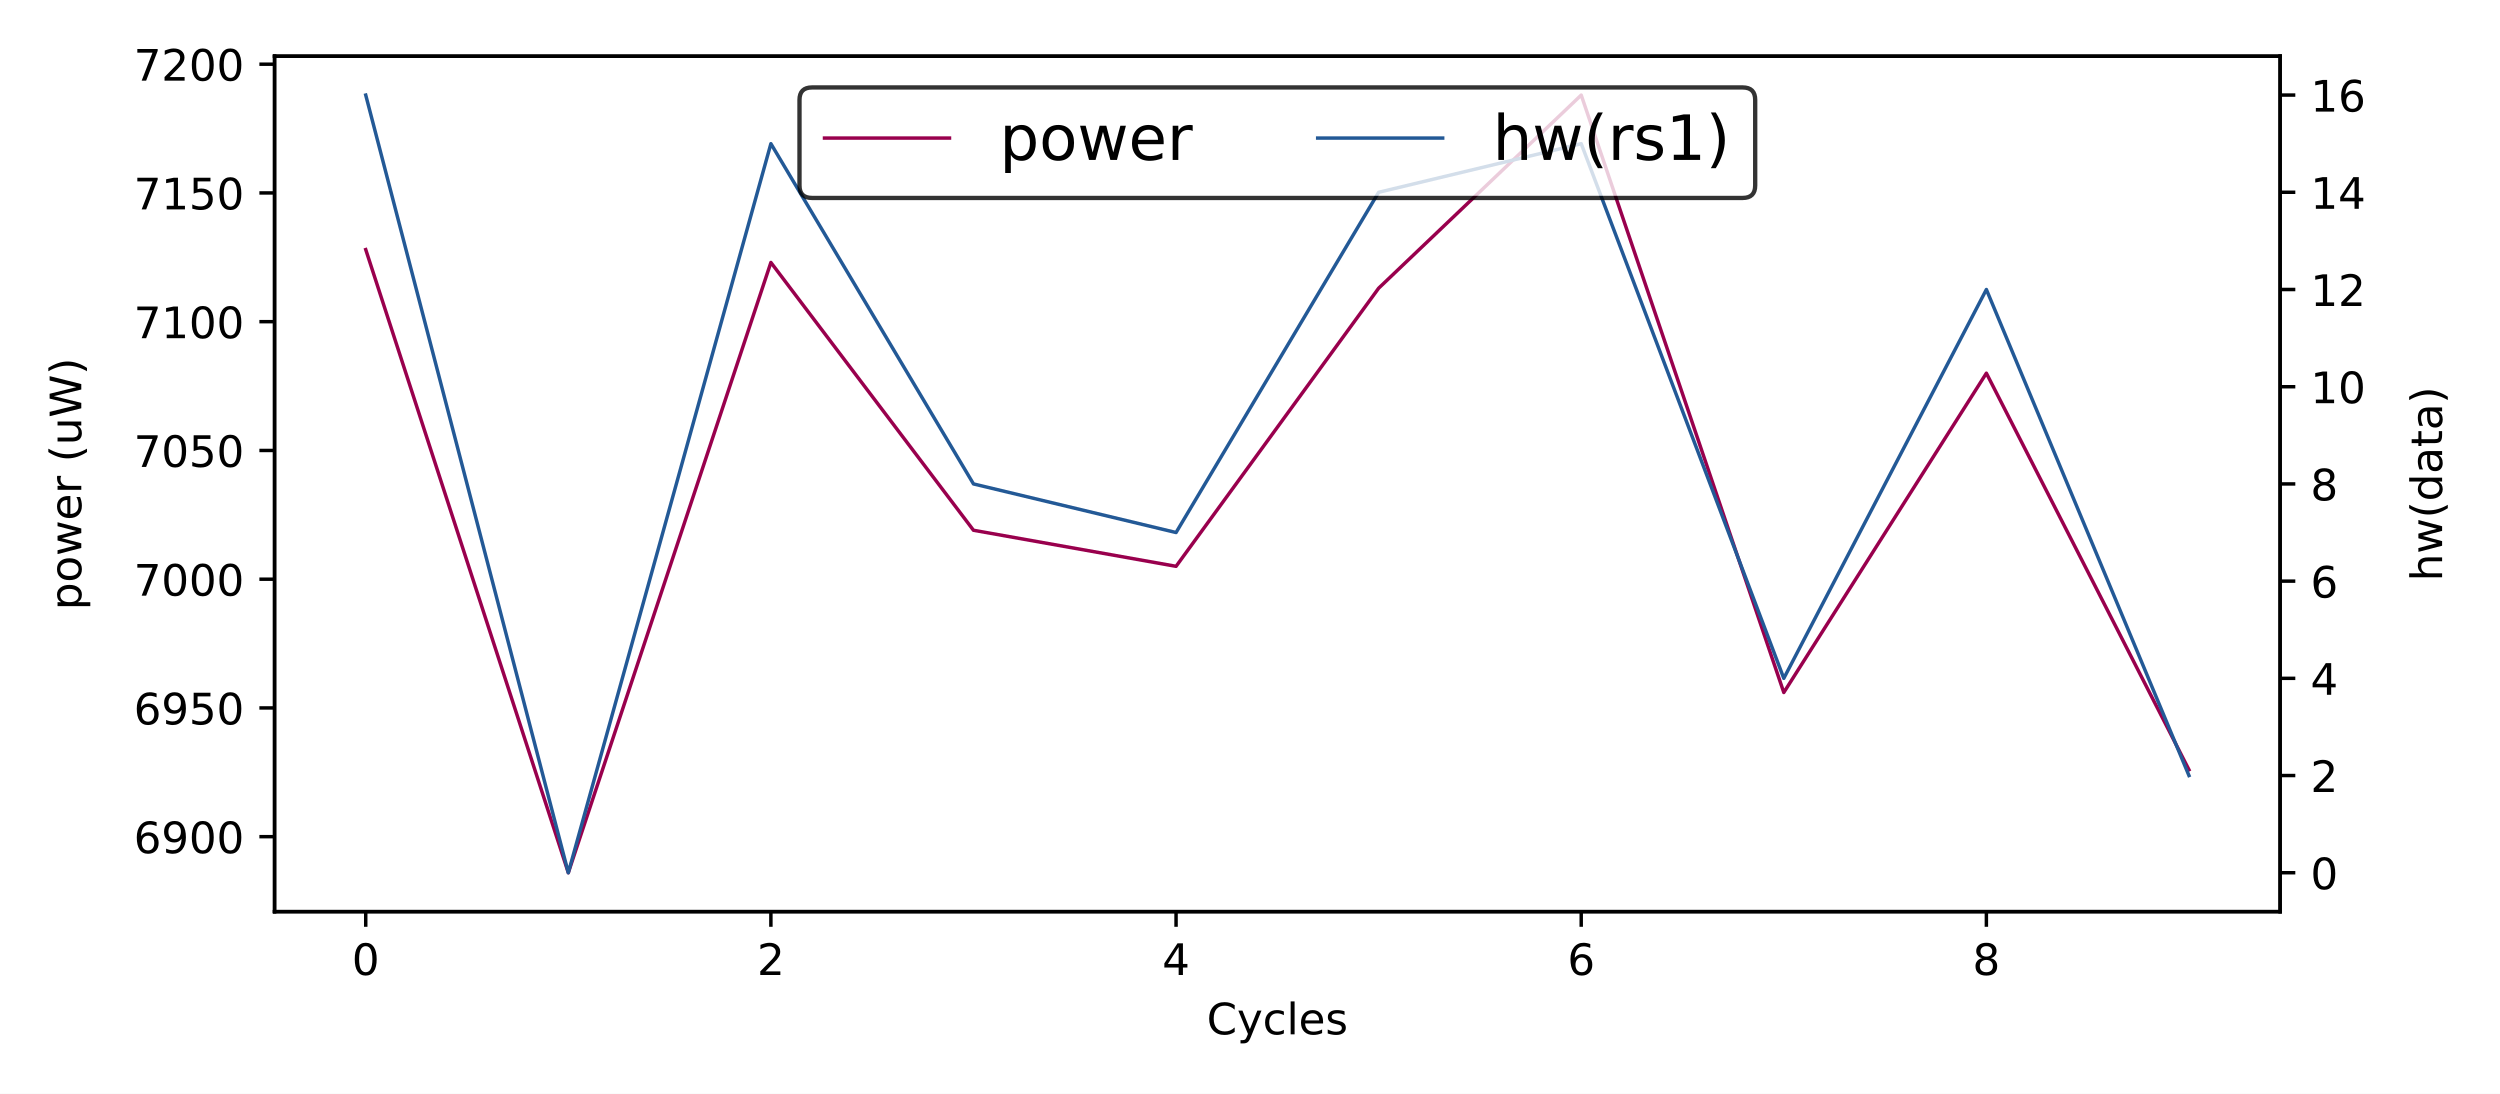
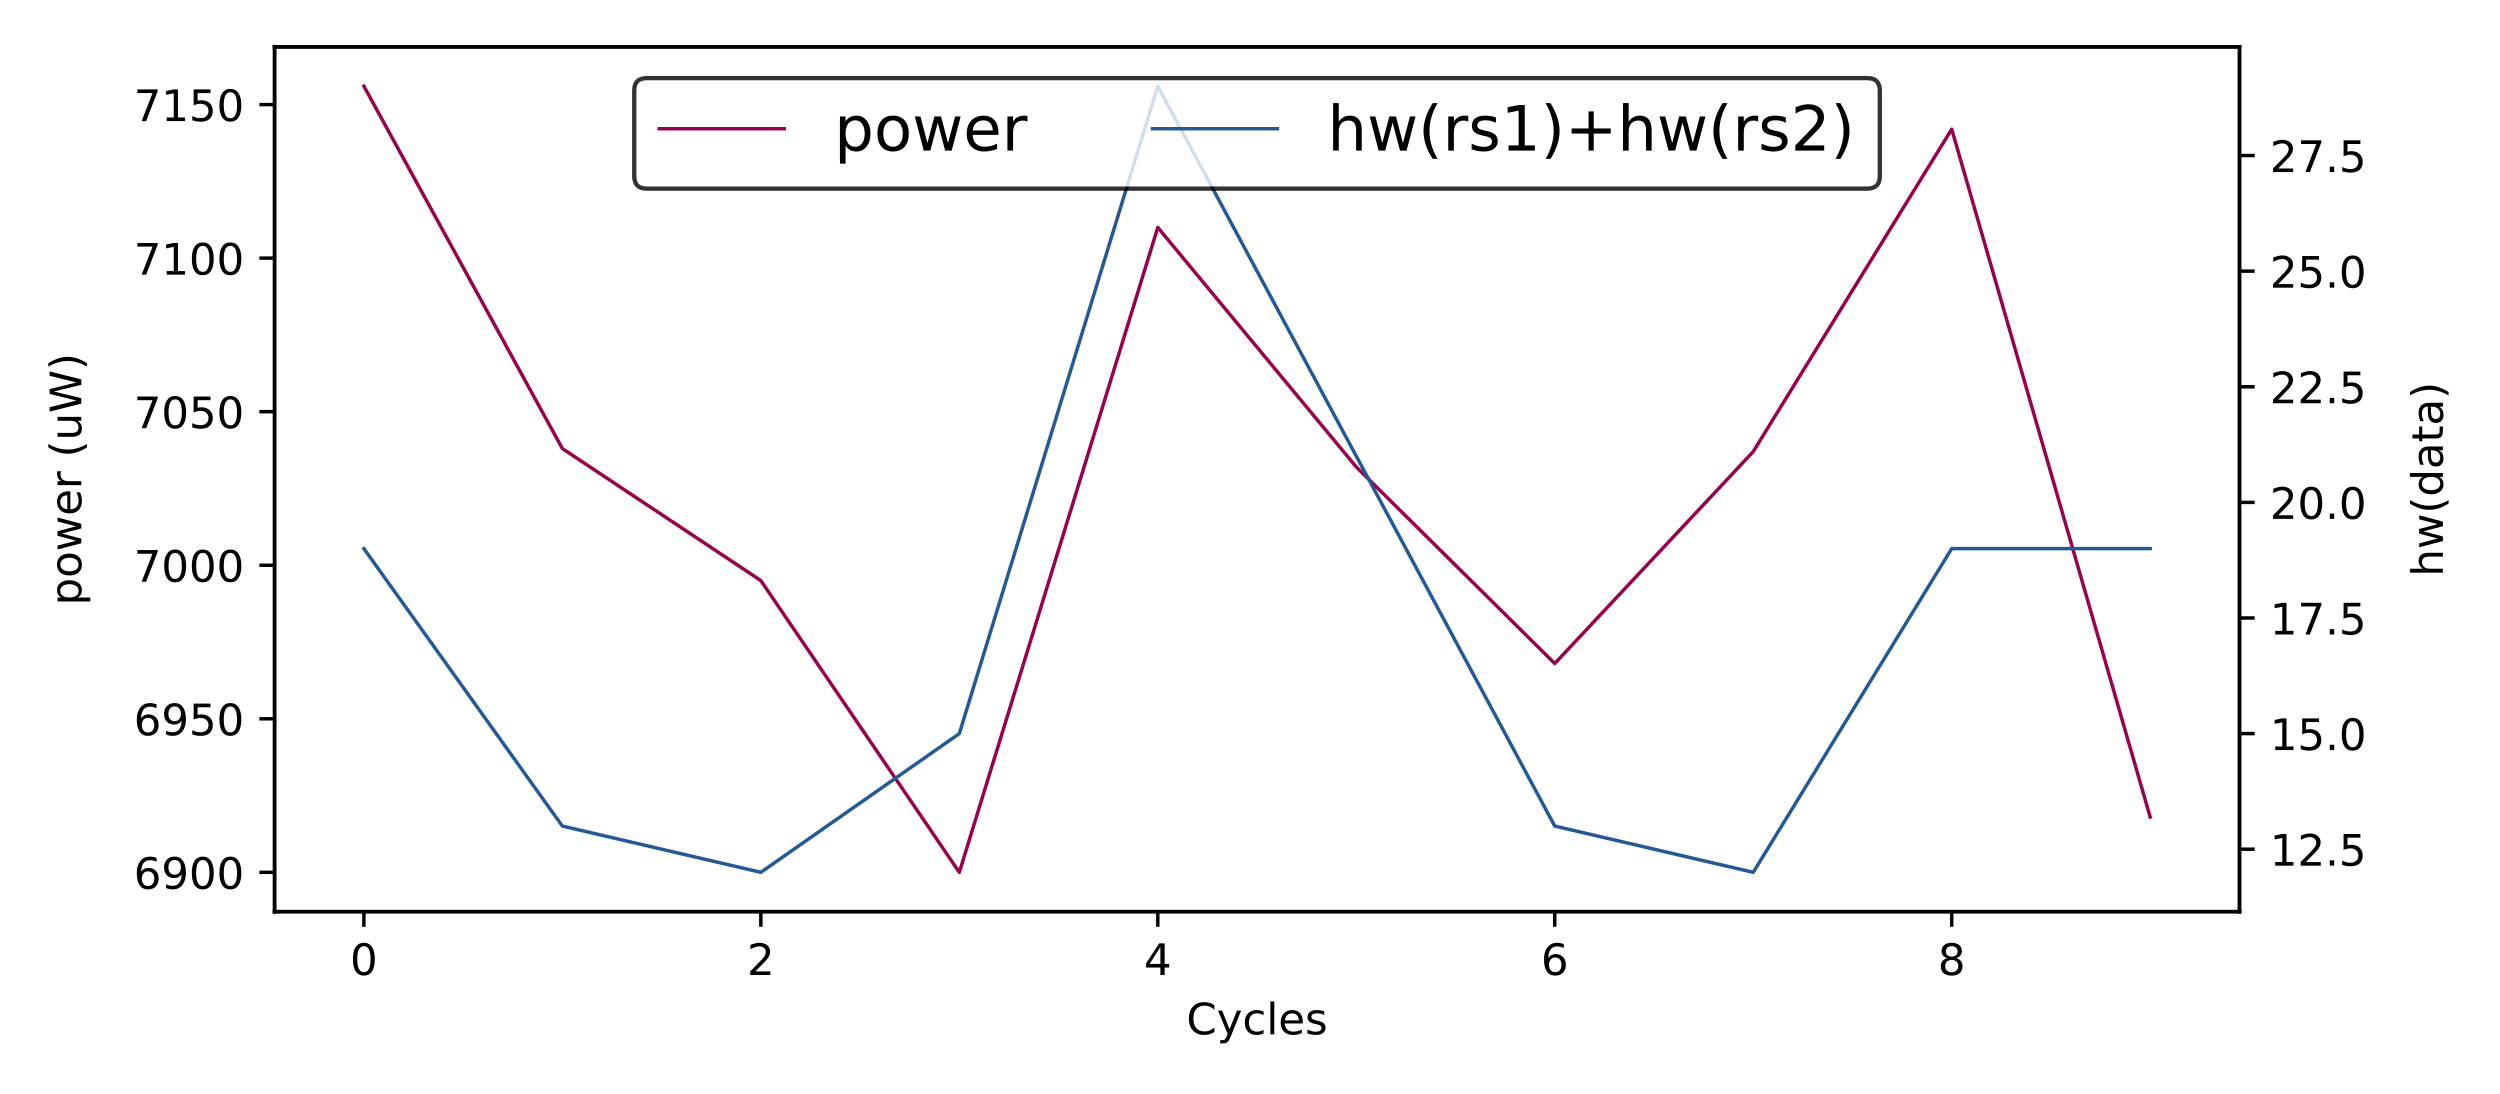
<svg xmlns="http://www.w3.org/2000/svg" xmlns:xlink="http://www.w3.org/1999/xlink" width="576pt" height="252pt" viewBox="0 0 576 252" version="1.1">
  <defs>
    <style type="text/css">*{stroke-linejoin: round; stroke-linecap: butt}</style>
  </defs>
  <g id="figure_1">
    <g id="patch_1">
      <path d="M 0 252  L 576 252  L 576 0  L 0 0  z " style="fill: #ffffff" />
    </g>
    <g id="axes_1">
      <g id="patch_2">
-         <path d="M 63.26 210.04  L 525.34 210.04  L 525.34 12.949  L 63.26 12.949  z " style="fill: #ffffff" />
+         <path d="M 63.26 210.04  L 515.98 210.04  L 515.98 10.8  L 63.26 10.8  z " style="fill: #ffffff" />
      </g>
      <g id="matplotlib.axis_1">
        <g id="xtick_1">
          <g id="line2d_1">
            <defs>
-               <path id="m49d6dde07a" d="M 0 0  L 0 3.5  " style="stroke: #000000; stroke-width: 0.8" />
+               <path id="me044782dfc" d="M 0 0  L 0 3.5  " style="stroke: #000000; stroke-width: 0.8" />
            </defs>
            <g>
-               <use xlink:href="#m49d6dde07a" x="84.264" y="210.04" style="stroke: #000000; stroke-width: 0.8" />
+               <use xlink:href="#me044782dfc" x="83.838" y="210.04" style="stroke: #000000; stroke-width: 0.8" />
            </g>
          </g>
          <g id="text_1">
-             <text style="font: 10px 'DejaVu Sans', 'Bitstream Vera Sans', 'Computer Modern Sans Serif', 'Lucida Grande', 'Verdana', 'Geneva', 'Lucid', 'Arial', 'Helvetica', 'Avant Garde', sans-serif; text-anchor: middle" x="84.264" y="224.638" transform="rotate(-0 84.26364 224.6384)">0</text>
+             <text style="font: 10px 'DejaVu Sans', 'Bitstream Vera Sans', 'Computer Modern Sans Serif', 'Lucida Grande', 'Verdana', 'Geneva', 'Lucid', 'Arial', 'Helvetica', 'Avant Garde', sans-serif; text-anchor: middle" x="83.838" y="224.638" transform="rotate(-0 83.83818 224.6384)">0</text>
          </g>
        </g>
        <g id="xtick_2">
          <g id="line2d_2">
            <g>
-               <use xlink:href="#m49d6dde07a" x="177.613" y="210.04" style="stroke: #000000; stroke-width: 0.8" />
+               <use xlink:href="#me044782dfc" x="175.297" y="210.04" style="stroke: #000000; stroke-width: 0.8" />
            </g>
          </g>
          <g id="text_2">
-             <text style="font: 10px 'DejaVu Sans', 'Bitstream Vera Sans', 'Computer Modern Sans Serif', 'Lucida Grande', 'Verdana', 'Geneva', 'Lucid', 'Arial', 'Helvetica', 'Avant Garde', sans-serif; text-anchor: middle" x="177.613" y="224.638" transform="rotate(-0 177.6131 224.6384)">2</text>
+             <text style="font: 10px 'DejaVu Sans', 'Bitstream Vera Sans', 'Computer Modern Sans Serif', 'Lucida Grande', 'Verdana', 'Geneva', 'Lucid', 'Arial', 'Helvetica', 'Avant Garde', sans-serif; text-anchor: middle" x="175.297" y="224.638" transform="rotate(-0 175.2968 224.6384)">2</text>
          </g>
        </g>
        <g id="xtick_3">
          <g id="line2d_3">
            <g>
-               <use xlink:href="#m49d6dde07a" x="270.963" y="210.04" style="stroke: #000000; stroke-width: 0.8" />
+               <use xlink:href="#me044782dfc" x="266.755" y="210.04" style="stroke: #000000; stroke-width: 0.8" />
            </g>
          </g>
          <g id="text_3">
-             <text style="font: 10px 'DejaVu Sans', 'Bitstream Vera Sans', 'Computer Modern Sans Serif', 'Lucida Grande', 'Verdana', 'Geneva', 'Lucid', 'Arial', 'Helvetica', 'Avant Garde', sans-serif; text-anchor: middle" x="270.963" y="224.638" transform="rotate(-0 270.9626 224.6384)">4</text>
+             <text style="font: 10px 'DejaVu Sans', 'Bitstream Vera Sans', 'Computer Modern Sans Serif', 'Lucida Grande', 'Verdana', 'Geneva', 'Lucid', 'Arial', 'Helvetica', 'Avant Garde', sans-serif; text-anchor: middle" x="266.755" y="224.638" transform="rotate(-0 266.7554 224.6384)">4</text>
          </g>
        </g>
        <g id="xtick_4">
          <g id="line2d_4">
            <g>
-               <use xlink:href="#m49d6dde07a" x="364.312" y="210.04" style="stroke: #000000; stroke-width: 0.8" />
+               <use xlink:href="#me044782dfc" x="358.214" y="210.04" style="stroke: #000000; stroke-width: 0.8" />
            </g>
          </g>
          <g id="text_4">
-             <text style="font: 10px 'DejaVu Sans', 'Bitstream Vera Sans', 'Computer Modern Sans Serif', 'Lucida Grande', 'Verdana', 'Geneva', 'Lucid', 'Arial', 'Helvetica', 'Avant Garde', sans-serif; text-anchor: middle" x="364.312" y="224.638" transform="rotate(-0 364.3121 224.6384)">6</text>
+             <text style="font: 10px 'DejaVu Sans', 'Bitstream Vera Sans', 'Computer Modern Sans Serif', 'Lucida Grande', 'Verdana', 'Geneva', 'Lucid', 'Arial', 'Helvetica', 'Avant Garde', sans-serif; text-anchor: middle" x="358.214" y="224.638" transform="rotate(-0 358.2139 224.6384)">6</text>
          </g>
        </g>
        <g id="xtick_5">
          <g id="line2d_5">
            <g>
-               <use xlink:href="#m49d6dde07a" x="457.662" y="210.04" style="stroke: #000000; stroke-width: 0.8" />
+               <use xlink:href="#me044782dfc" x="449.673" y="210.04" style="stroke: #000000; stroke-width: 0.8" />
            </g>
          </g>
          <g id="text_5">
-             <text style="font: 10px 'DejaVu Sans', 'Bitstream Vera Sans', 'Computer Modern Sans Serif', 'Lucida Grande', 'Verdana', 'Geneva', 'Lucid', 'Arial', 'Helvetica', 'Avant Garde', sans-serif; text-anchor: middle" x="457.662" y="224.638" transform="rotate(-0 457.6616 224.6384)">8</text>
+             <text style="font: 10px 'DejaVu Sans', 'Bitstream Vera Sans', 'Computer Modern Sans Serif', 'Lucida Grande', 'Verdana', 'Geneva', 'Lucid', 'Arial', 'Helvetica', 'Avant Garde', sans-serif; text-anchor: middle" x="449.673" y="224.638" transform="rotate(-0 449.6725 224.6384)">8</text>
          </g>
        </g>
        <g id="text_6">
-           <text style="font: 10px 'DejaVu Sans', 'Bitstream Vera Sans', 'Computer Modern Sans Serif', 'Lucida Grande', 'Verdana', 'Geneva', 'Lucid', 'Arial', 'Helvetica', 'Avant Garde', sans-serif; text-anchor: middle" x="294.3" y="238.317" transform="rotate(-0 294.3 238.3166)">Cycles</text>
+           <text style="font: 10px 'DejaVu Sans', 'Bitstream Vera Sans', 'Computer Modern Sans Serif', 'Lucida Grande', 'Verdana', 'Geneva', 'Lucid', 'Arial', 'Helvetica', 'Avant Garde', sans-serif; text-anchor: middle" x="289.62" y="238.317" transform="rotate(-0 289.62 238.3166)">Cycles</text>
        </g>
      </g>
      <g id="matplotlib.axis_2">
        <g id="ytick_1">
          <g id="line2d_6">
            <defs>
-               <path id="m20c386d573" d="M 0 0  L -3.5 0  " style="stroke: #000000; stroke-width: 0.8" />
+               <path id="mf16215a13e" d="M 0 0  L -3.5 0  " style="stroke: #000000; stroke-width: 0.8" />
            </defs>
            <g>
-               <use xlink:href="#m20c386d573" x="63.26" y="192.775" style="stroke: #000000; stroke-width: 0.8" />
+               <use xlink:href="#mf16215a13e" x="63.26" y="200.984" style="stroke: #000000; stroke-width: 0.8" />
            </g>
          </g>
          <g id="text_7">
-             <text style="font: 10px 'DejaVu Sans', 'Bitstream Vera Sans', 'Computer Modern Sans Serif', 'Lucida Grande', 'Verdana', 'Geneva', 'Lucid', 'Arial', 'Helvetica', 'Avant Garde', sans-serif; text-anchor: end" x="56.26" y="196.574" transform="rotate(-0 56.26 196.5745)">6900</text>
+             <text style="font: 10px 'DejaVu Sans', 'Bitstream Vera Sans', 'Computer Modern Sans Serif', 'Lucida Grande', 'Verdana', 'Geneva', 'Lucid', 'Arial', 'Helvetica', 'Avant Garde', sans-serif; text-anchor: end" x="56.26" y="204.783" transform="rotate(-0 56.26 204.7829)">6900</text>
          </g>
        </g>
        <g id="ytick_2">
          <g id="line2d_7">
            <g>
-               <use xlink:href="#m20c386d573" x="63.26" y="163.111" style="stroke: #000000; stroke-width: 0.8" />
+               <use xlink:href="#mf16215a13e" x="63.26" y="165.607" style="stroke: #000000; stroke-width: 0.8" />
            </g>
          </g>
          <g id="text_8">
-             <text style="font: 10px 'DejaVu Sans', 'Bitstream Vera Sans', 'Computer Modern Sans Serif', 'Lucida Grande', 'Verdana', 'Geneva', 'Lucid', 'Arial', 'Helvetica', 'Avant Garde', sans-serif; text-anchor: end" x="56.26" y="166.91" transform="rotate(-0 56.26 166.91)">6950</text>
+             <text style="font: 10px 'DejaVu Sans', 'Bitstream Vera Sans', 'Computer Modern Sans Serif', 'Lucida Grande', 'Verdana', 'Geneva', 'Lucid', 'Arial', 'Helvetica', 'Avant Garde', sans-serif; text-anchor: end" x="56.26" y="169.406" transform="rotate(-0 56.26 169.4064)">6950</text>
          </g>
        </g>
        <g id="ytick_3">
          <g id="line2d_8">
            <g>
-               <use xlink:href="#m20c386d573" x="63.26" y="133.446" style="stroke: #000000; stroke-width: 0.8" />
+               <use xlink:href="#mf16215a13e" x="63.26" y="130.231" style="stroke: #000000; stroke-width: 0.8" />
            </g>
          </g>
          <g id="text_9">
-             <text style="font: 10px 'DejaVu Sans', 'Bitstream Vera Sans', 'Computer Modern Sans Serif', 'Lucida Grande', 'Verdana', 'Geneva', 'Lucid', 'Arial', 'Helvetica', 'Avant Garde', sans-serif; text-anchor: end" x="56.26" y="137.246" transform="rotate(-0 56.26 137.2456)">7000</text>
+             <text style="font: 10px 'DejaVu Sans', 'Bitstream Vera Sans', 'Computer Modern Sans Serif', 'Lucida Grande', 'Verdana', 'Geneva', 'Lucid', 'Arial', 'Helvetica', 'Avant Garde', sans-serif; text-anchor: end" x="56.26" y="134.03" transform="rotate(-0 56.26 134.03)">7000</text>
          </g>
        </g>
        <g id="ytick_4">
          <g id="line2d_9">
            <g>
-               <use xlink:href="#m20c386d573" x="63.26" y="103.782" style="stroke: #000000; stroke-width: 0.8" />
+               <use xlink:href="#mf16215a13e" x="63.26" y="94.854" style="stroke: #000000; stroke-width: 0.8" />
            </g>
          </g>
          <g id="text_10">
-             <text style="font: 10px 'DejaVu Sans', 'Bitstream Vera Sans', 'Computer Modern Sans Serif', 'Lucida Grande', 'Verdana', 'Geneva', 'Lucid', 'Arial', 'Helvetica', 'Avant Garde', sans-serif; text-anchor: end" x="56.26" y="107.581" transform="rotate(-0 56.26 107.5811)">7050</text>
+             <text style="font: 10px 'DejaVu Sans', 'Bitstream Vera Sans', 'Computer Modern Sans Serif', 'Lucida Grande', 'Verdana', 'Geneva', 'Lucid', 'Arial', 'Helvetica', 'Avant Garde', sans-serif; text-anchor: end" x="56.26" y="98.654" transform="rotate(-0 56.26 98.65359)">7050</text>
          </g>
        </g>
        <g id="ytick_5">
          <g id="line2d_10">
            <g>
-               <use xlink:href="#m20c386d573" x="63.26" y="74.117" style="stroke: #000000; stroke-width: 0.8" />
+               <use xlink:href="#mf16215a13e" x="63.26" y="59.478" style="stroke: #000000; stroke-width: 0.8" />
            </g>
          </g>
          <g id="text_11">
-             <text style="font: 10px 'DejaVu Sans', 'Bitstream Vera Sans', 'Computer Modern Sans Serif', 'Lucida Grande', 'Verdana', 'Geneva', 'Lucid', 'Arial', 'Helvetica', 'Avant Garde', sans-serif; text-anchor: end" x="56.26" y="77.917" transform="rotate(-0 56.26 77.91662)">7100</text>
+             <text style="font: 10px 'DejaVu Sans', 'Bitstream Vera Sans', 'Computer Modern Sans Serif', 'Lucida Grande', 'Verdana', 'Geneva', 'Lucid', 'Arial', 'Helvetica', 'Avant Garde', sans-serif; text-anchor: end" x="56.26" y="63.277" transform="rotate(-0 56.26 63.27717)">7100</text>
          </g>
        </g>
        <g id="ytick_6">
          <g id="line2d_11">
            <g>
-               <use xlink:href="#m20c386d573" x="63.26" y="44.453" style="stroke: #000000; stroke-width: 0.8" />
+               <use xlink:href="#mf16215a13e" x="63.26" y="24.102" style="stroke: #000000; stroke-width: 0.8" />
            </g>
          </g>
          <g id="text_12">
-             <text style="font: 10px 'DejaVu Sans', 'Bitstream Vera Sans', 'Computer Modern Sans Serif', 'Lucida Grande', 'Verdana', 'Geneva', 'Lucid', 'Arial', 'Helvetica', 'Avant Garde', sans-serif; text-anchor: end" x="56.26" y="48.252" transform="rotate(-0 56.26 48.25216)">7150</text>
-           </g>
-         </g>
-         <g id="ytick_7">
-           <g id="line2d_12">
-             <g>
-               <use xlink:href="#m20c386d573" x="63.26" y="14.788" style="stroke: #000000; stroke-width: 0.8" />
-             </g>
-           </g>
-           <g id="text_13">
-             <text style="font: 10px 'DejaVu Sans', 'Bitstream Vera Sans', 'Computer Modern Sans Serif', 'Lucida Grande', 'Verdana', 'Geneva', 'Lucid', 'Arial', 'Helvetica', 'Avant Garde', sans-serif; text-anchor: end" x="56.26" y="18.588" transform="rotate(-0 56.26 18.58769)">7200</text>
-           </g>
-         </g>
-         <g id="text_14">
-           <text style="font: 10px 'DejaVu Sans', 'Bitstream Vera Sans', 'Computer Modern Sans Serif', 'Lucida Grande', 'Verdana', 'Geneva', 'Lucid', 'Arial', 'Helvetica', 'Avant Garde', sans-serif; text-anchor: middle" x="18.73" y="111.495" transform="rotate(-90 18.73031 111.4946)">power (uW)</text>
-         </g>
-       </g>
-       <g id="line2d_13">
-         <path d="M 84.264 57.505  L 130.938 201.081  L 177.613 60.472  L 224.288 122.174  L 270.963 130.48  L 317.637 66.405  L 364.312 21.908  L 410.987 159.551  L 457.662 85.983  L 504.336 177.35  " clip-path="url(#p57abfd5bc4)" style="fill: none; stroke: #99004d; stroke-width: 0.8; stroke-linecap: square" />
+             <text style="font: 10px 'DejaVu Sans', 'Bitstream Vera Sans', 'Computer Modern Sans Serif', 'Lucida Grande', 'Verdana', 'Geneva', 'Lucid', 'Arial', 'Helvetica', 'Avant Garde', sans-serif; text-anchor: end" x="56.26" y="27.901" transform="rotate(-0 56.26 27.90075)">7150</text>
+           </g>
+         </g>
+         <g id="text_13">
+           <text style="font: 10px 'DejaVu Sans', 'Bitstream Vera Sans', 'Computer Modern Sans Serif', 'Lucida Grande', 'Verdana', 'Geneva', 'Lucid', 'Arial', 'Helvetica', 'Avant Garde', sans-serif; text-anchor: middle" x="18.73" y="110.42" transform="rotate(-90 18.73031 110.42)">power (uW)</text>
+         </g>
+       </g>
+       <g id="line2d_12">
+         <path d="M 83.838 19.856  L 129.567 103.345  L 175.297 133.768  L 221.026 200.984  L 266.755 52.403  L 312.485 107.59  L 358.214 152.872  L 403.943 104.052  L 449.673 29.762  L 495.402 188.248  " clip-path="url(#p30983fb25e)" style="fill: none; stroke: #99004d; stroke-width: 0.8; stroke-linecap: square" />
      </g>
      <g id="patch_3">
-         <path d="M 63.26 210.04  L 63.26 12.949  " style="fill: none; stroke: #000000; stroke-width: 0.8; stroke-linejoin: miter; stroke-linecap: square" />
+         <path d="M 63.26 210.04  L 63.26 10.8  " style="fill: none; stroke: #000000; stroke-width: 0.8; stroke-linejoin: miter; stroke-linecap: square" />
      </g>
      <g id="patch_4">
-         <path d="M 525.34 210.04  L 525.34 12.949  " style="fill: none; stroke: #000000; stroke-width: 0.8; stroke-linejoin: miter; stroke-linecap: square" />
+         <path d="M 515.98 210.04  L 515.98 10.8  " style="fill: none; stroke: #000000; stroke-width: 0.8; stroke-linejoin: miter; stroke-linecap: square" />
      </g>
      <g id="patch_5">
-         <path d="M 63.26 210.04  L 525.34 210.04  " style="fill: none; stroke: #000000; stroke-width: 0.8; stroke-linejoin: miter; stroke-linecap: square" />
+         <path d="M 63.26 210.04  L 515.98 210.04  " style="fill: none; stroke: #000000; stroke-width: 0.8; stroke-linejoin: miter; stroke-linecap: square" />
      </g>
      <g id="patch_6">
-         <path d="M 63.26 12.949  L 525.34 12.949  " style="fill: none; stroke: #000000; stroke-width: 0.8; stroke-linejoin: miter; stroke-linecap: square" />
+         <path d="M 63.26 10.8  L 515.98 10.8  " style="fill: none; stroke: #000000; stroke-width: 0.8; stroke-linejoin: miter; stroke-linecap: square" />
      </g>
    </g>
    <g id="axes_2">
      <g id="matplotlib.axis_3">
+         <g id="ytick_7">
+           <g id="line2d_13">
+             <defs>
+               <path id="m7ab85ca74e" d="M 0 0  L 3.5 0  " style="stroke: #000000; stroke-width: 0.8" />
+             </defs>
+             <g>
+               <use xlink:href="#m7ab85ca74e" x="515.98" y="195.656" style="stroke: #000000; stroke-width: 0.8" />
+             </g>
+           </g>
+           <g id="text_14">
+             <text style="font: 10px 'DejaVu Sans', 'Bitstream Vera Sans', 'Computer Modern Sans Serif', 'Lucida Grande', 'Verdana', 'Geneva', 'Lucid', 'Arial', 'Helvetica', 'Avant Garde', sans-serif; text-anchor: start" x="522.98" y="199.456" transform="rotate(-0 522.98 199.4556)">12.5</text>
+           </g>
+         </g>
        <g id="ytick_8">
          <g id="line2d_14">
-             <defs>
-               <path id="mdc56637d12" d="M 0 0  L 3.5 0  " style="stroke: #000000; stroke-width: 0.8" />
-             </defs>
-             <g>
-               <use xlink:href="#mdc56637d12" x="525.34" y="201.081" style="stroke: #000000; stroke-width: 0.8" />
+             <g>
+               <use xlink:href="#m7ab85ca74e" x="515.98" y="169.02" style="stroke: #000000; stroke-width: 0.8" />
            </g>
          </g>
          <g id="text_15">
-             <text style="font: 10px 'DejaVu Sans', 'Bitstream Vera Sans', 'Computer Modern Sans Serif', 'Lucida Grande', 'Verdana', 'Geneva', 'Lucid', 'Arial', 'Helvetica', 'Avant Garde', sans-serif; text-anchor: start" x="532.34" y="204.881" transform="rotate(-0 532.34 204.8805)">0</text>
+             <text style="font: 10px 'DejaVu Sans', 'Bitstream Vera Sans', 'Computer Modern Sans Serif', 'Lucida Grande', 'Verdana', 'Geneva', 'Lucid', 'Arial', 'Helvetica', 'Avant Garde', sans-serif; text-anchor: start" x="522.98" y="172.819" transform="rotate(-0 522.98 172.8192)">15.0</text>
          </g>
        </g>
        <g id="ytick_9">
          <g id="line2d_15">
            <g>
-               <use xlink:href="#mdc56637d12" x="525.34" y="178.685" style="stroke: #000000; stroke-width: 0.8" />
+               <use xlink:href="#m7ab85ca74e" x="515.98" y="142.384" style="stroke: #000000; stroke-width: 0.8" />
            </g>
          </g>
          <g id="text_16">
-             <text style="font: 10px 'DejaVu Sans', 'Bitstream Vera Sans', 'Computer Modern Sans Serif', 'Lucida Grande', 'Verdana', 'Geneva', 'Lucid', 'Arial', 'Helvetica', 'Avant Garde', sans-serif; text-anchor: start" x="532.34" y="182.484" transform="rotate(-0 532.34 182.4839)">2</text>
+             <text style="font: 10px 'DejaVu Sans', 'Bitstream Vera Sans', 'Computer Modern Sans Serif', 'Lucida Grande', 'Verdana', 'Geneva', 'Lucid', 'Arial', 'Helvetica', 'Avant Garde', sans-serif; text-anchor: start" x="522.98" y="146.183" transform="rotate(-0 522.98 146.1829)">17.5</text>
          </g>
        </g>
        <g id="ytick_10">
          <g id="line2d_16">
            <g>
-               <use xlink:href="#mdc56637d12" x="525.34" y="156.288" style="stroke: #000000; stroke-width: 0.8" />
+               <use xlink:href="#m7ab85ca74e" x="515.98" y="115.747" style="stroke: #000000; stroke-width: 0.8" />
            </g>
          </g>
          <g id="text_17">
-             <text style="font: 10px 'DejaVu Sans', 'Bitstream Vera Sans', 'Computer Modern Sans Serif', 'Lucida Grande', 'Verdana', 'Geneva', 'Lucid', 'Arial', 'Helvetica', 'Avant Garde', sans-serif; text-anchor: start" x="532.34" y="160.087" transform="rotate(-0 532.34 160.0872)">4</text>
+             <text style="font: 10px 'DejaVu Sans', 'Bitstream Vera Sans', 'Computer Modern Sans Serif', 'Lucida Grande', 'Verdana', 'Geneva', 'Lucid', 'Arial', 'Helvetica', 'Avant Garde', sans-serif; text-anchor: start" x="522.98" y="119.546" transform="rotate(-0 522.98 119.5465)">20.0</text>
          </g>
        </g>
        <g id="ytick_11">
          <g id="line2d_17">
            <g>
-               <use xlink:href="#mdc56637d12" x="525.34" y="133.891" style="stroke: #000000; stroke-width: 0.8" />
+               <use xlink:href="#m7ab85ca74e" x="515.98" y="89.111" style="stroke: #000000; stroke-width: 0.8" />
            </g>
          </g>
          <g id="text_18">
-             <text style="font: 10px 'DejaVu Sans', 'Bitstream Vera Sans', 'Computer Modern Sans Serif', 'Lucida Grande', 'Verdana', 'Geneva', 'Lucid', 'Arial', 'Helvetica', 'Avant Garde', sans-serif; text-anchor: start" x="532.34" y="137.691" transform="rotate(-0 532.34 137.6905)">6</text>
+             <text style="font: 10px 'DejaVu Sans', 'Bitstream Vera Sans', 'Computer Modern Sans Serif', 'Lucida Grande', 'Verdana', 'Geneva', 'Lucid', 'Arial', 'Helvetica', 'Avant Garde', sans-serif; text-anchor: start" x="522.98" y="92.91" transform="rotate(-0 522.98 92.91013)">22.5</text>
          </g>
        </g>
        <g id="ytick_12">
          <g id="line2d_18">
            <g>
-               <use xlink:href="#mdc56637d12" x="525.34" y="111.495" style="stroke: #000000; stroke-width: 0.8" />
+               <use xlink:href="#m7ab85ca74e" x="515.98" y="62.475" style="stroke: #000000; stroke-width: 0.8" />
            </g>
          </g>
          <g id="text_19">
-             <text style="font: 10px 'DejaVu Sans', 'Bitstream Vera Sans', 'Computer Modern Sans Serif', 'Lucida Grande', 'Verdana', 'Geneva', 'Lucid', 'Arial', 'Helvetica', 'Avant Garde', sans-serif; text-anchor: start" x="532.34" y="115.294" transform="rotate(-0 532.34 115.2939)">8</text>
+             <text style="font: 10px 'DejaVu Sans', 'Bitstream Vera Sans', 'Computer Modern Sans Serif', 'Lucida Grande', 'Verdana', 'Geneva', 'Lucid', 'Arial', 'Helvetica', 'Avant Garde', sans-serif; text-anchor: start" x="522.98" y="66.274" transform="rotate(-0 522.98 66.27376)">25.0</text>
          </g>
        </g>
        <g id="ytick_13">
          <g id="line2d_19">
            <g>
-               <use xlink:href="#mdc56637d12" x="525.34" y="89.098" style="stroke: #000000; stroke-width: 0.8" />
+               <use xlink:href="#m7ab85ca74e" x="515.98" y="35.838" style="stroke: #000000; stroke-width: 0.8" />
            </g>
          </g>
          <g id="text_20">
-             <text style="font: 10px 'DejaVu Sans', 'Bitstream Vera Sans', 'Computer Modern Sans Serif', 'Lucida Grande', 'Verdana', 'Geneva', 'Lucid', 'Arial', 'Helvetica', 'Avant Garde', sans-serif; text-anchor: start" x="532.34" y="92.897" transform="rotate(-0 532.34 92.89718)">10</text>
-           </g>
-         </g>
-         <g id="ytick_14">
-           <g id="line2d_20">
-             <g>
-               <use xlink:href="#mdc56637d12" x="525.34" y="66.701" style="stroke: #000000; stroke-width: 0.8" />
-             </g>
-           </g>
-           <g id="text_21">
-             <text style="font: 10px 'DejaVu Sans', 'Bitstream Vera Sans', 'Computer Modern Sans Serif', 'Lucida Grande', 'Verdana', 'Geneva', 'Lucid', 'Arial', 'Helvetica', 'Avant Garde', sans-serif; text-anchor: start" x="532.34" y="70.501" transform="rotate(-0 532.34 70.50051)">12</text>
-           </g>
-         </g>
-         <g id="ytick_15">
-           <g id="line2d_21">
-             <g>
-               <use xlink:href="#mdc56637d12" x="525.34" y="44.305" style="stroke: #000000; stroke-width: 0.8" />
-             </g>
-           </g>
-           <g id="text_22">
-             <text style="font: 10px 'DejaVu Sans', 'Bitstream Vera Sans', 'Computer Modern Sans Serif', 'Lucida Grande', 'Verdana', 'Geneva', 'Lucid', 'Arial', 'Helvetica', 'Avant Garde', sans-serif; text-anchor: start" x="532.34" y="48.104" transform="rotate(-0 532.34 48.10383)">14</text>
-           </g>
-         </g>
-         <g id="ytick_16">
-           <g id="line2d_22">
-             <g>
-               <use xlink:href="#mdc56637d12" x="525.34" y="21.908" style="stroke: #000000; stroke-width: 0.8" />
-             </g>
-           </g>
-           <g id="text_23">
-             <text style="font: 10px 'DejaVu Sans', 'Bitstream Vera Sans', 'Computer Modern Sans Serif', 'Lucida Grande', 'Verdana', 'Geneva', 'Lucid', 'Arial', 'Helvetica', 'Avant Garde', sans-serif; text-anchor: start" x="532.34" y="25.707" transform="rotate(-0 532.34 25.70716)">16</text>
-           </g>
-         </g>
-         <g id="text_24">
-           <text style="font: 10px 'DejaVu Sans', 'Bitstream Vera Sans', 'Computer Modern Sans Serif', 'Lucida Grande', 'Verdana', 'Geneva', 'Lucid', 'Arial', 'Helvetica', 'Avant Garde', sans-serif; text-anchor: middle" x="562.663" y="111.495" transform="rotate(-90 562.6634 111.4946)">hw(data)</text>
-         </g>
-       </g>
-       <g id="line2d_23">
-         <path d="M 84.264 21.908  L 130.938 201.081  L 177.613 33.106  L 224.288 111.495  L 270.963 122.693  L 317.637 44.305  L 364.312 33.106  L 410.987 156.288  L 457.662 66.701  L 504.336 178.685  " clip-path="url(#p57abfd5bc4)" style="fill: none; stroke: #235996; stroke-width: 0.8; stroke-linecap: square" />
+             <text style="font: 10px 'DejaVu Sans', 'Bitstream Vera Sans', 'Computer Modern Sans Serif', 'Lucida Grande', 'Verdana', 'Geneva', 'Lucid', 'Arial', 'Helvetica', 'Avant Garde', sans-serif; text-anchor: start" x="522.98" y="39.637" transform="rotate(-0 522.98 39.6374)">27.5</text>
+           </g>
+         </g>
+         <g id="text_21">
+           <text style="font: 10px 'DejaVu Sans', 'Bitstream Vera Sans', 'Computer Modern Sans Serif', 'Lucida Grande', 'Verdana', 'Geneva', 'Lucid', 'Arial', 'Helvetica', 'Avant Garde', sans-serif; text-anchor: middle" x="562.844" y="110.42" transform="rotate(-90 562.8441 110.42)">hw(data)</text>
+         </g>
+       </g>
+       <g id="line2d_20">
+         <path d="M 83.838 126.402  L 129.567 190.329  L 175.297 200.984  L 221.026 169.02  L 266.755 19.856  L 312.485 105.093  L 358.214 190.329  L 403.943 200.984  L 449.673 126.402  L 495.402 126.402  " clip-path="url(#p30983fb25e)" style="fill: none; stroke: #235996; stroke-width: 0.8; stroke-linecap: square" />
      </g>
      <g id="patch_7">
-         <path d="M 63.26 210.04  L 63.26 12.949  " style="fill: none; stroke: #000000; stroke-width: 0.8; stroke-linejoin: miter; stroke-linecap: square" />
+         <path d="M 63.26 210.04  L 63.26 10.8  " style="fill: none; stroke: #000000; stroke-width: 0.8; stroke-linejoin: miter; stroke-linecap: square" />
      </g>
      <g id="patch_8">
-         <path d="M 525.34 210.04  L 525.34 12.949  " style="fill: none; stroke: #000000; stroke-width: 0.8; stroke-linejoin: miter; stroke-linecap: square" />
+         <path d="M 515.98 210.04  L 515.98 10.8  " style="fill: none; stroke: #000000; stroke-width: 0.8; stroke-linejoin: miter; stroke-linecap: square" />
      </g>
      <g id="patch_9">
-         <path d="M 63.26 210.04  L 525.34 210.04  " style="fill: none; stroke: #000000; stroke-width: 0.8; stroke-linejoin: miter; stroke-linecap: square" />
+         <path d="M 63.26 210.04  L 515.98 210.04  " style="fill: none; stroke: #000000; stroke-width: 0.8; stroke-linejoin: miter; stroke-linecap: square" />
      </g>
      <g id="patch_10">
-         <path d="M 63.26 12.949  L 525.34 12.949  " style="fill: none; stroke: #000000; stroke-width: 0.8; stroke-linejoin: miter; stroke-linecap: square" />
+         <path d="M 63.26 10.8  L 515.98 10.8  " style="fill: none; stroke: #000000; stroke-width: 0.8; stroke-linejoin: miter; stroke-linecap: square" />
      </g>
      <g id="legend_1">
        <g id="patch_11">
-           <path d="M 187.084 45.606  L 401.516 45.606  Q 404.396 45.606 404.396 42.726  L 404.396 23.029  Q 404.396 20.149 401.516 20.149  L 187.084 20.149  Q 184.204 20.149 184.204 23.029  L 184.204 42.726  Q 184.204 45.606 187.084 45.606  z " style="fill: #ffffff; opacity: 0.8; stroke: #000000; stroke-linejoin: miter" />
-         </g>
-         <g id="line2d_24">
-           <path d="M 189.964 31.811  L 204.364 31.811  L 218.764 31.811  " style="fill: none; stroke: #99004d; stroke-width: 0.8; stroke-linecap: square" />
-         </g>
-         <g id="text_25">
-           <text style="font: 14.4px 'DejaVu Sans', 'Bitstream Vera Sans', 'Computer Modern Sans Serif', 'Lucida Grande', 'Verdana', 'Geneva', 'Lucid', 'Arial', 'Helvetica', 'Avant Garde', sans-serif; text-anchor: start" x="230.284" y="36.851" transform="rotate(-0 230.2841 36.85102)">power</text>
-         </g>
-         <g id="line2d_25">
-           <path d="M 303.594 31.811  L 317.994 31.811  L 332.394 31.811  " style="fill: none; stroke: #235996; stroke-width: 0.8; stroke-linecap: square" />
-         </g>
-         <g id="text_26">
-           <text style="font: 14.4px 'DejaVu Sans', 'Bitstream Vera Sans', 'Computer Modern Sans Serif', 'Lucida Grande', 'Verdana', 'Geneva', 'Lucid', 'Arial', 'Helvetica', 'Avant Garde', sans-serif; text-anchor: start" x="343.914" y="36.851" transform="rotate(-0 343.9136 36.85102)">hw(rs1)</text>
+           <path d="M 149.01 43.456  L 430.23 43.456  Q 433.11 43.456 433.11 40.577  L 433.11 20.88  Q 433.11 18 430.23 18  L 149.01 18  Q 146.13 18 146.13 20.88  L 146.13 40.577  Q 146.13 43.456 149.01 43.456  z " style="fill: #ffffff; opacity: 0.8; stroke: #000000; stroke-linejoin: miter" />
+         </g>
+         <g id="line2d_21">
+           <path d="M 151.89 29.662  L 166.29 29.662  L 180.69 29.662  " style="fill: none; stroke: #99004d; stroke-width: 0.8; stroke-linecap: square" />
+         </g>
+         <g id="text_22">
+           <text style="font: 14.4px 'DejaVu Sans', 'Bitstream Vera Sans', 'Computer Modern Sans Serif', 'Lucida Grande', 'Verdana', 'Geneva', 'Lucid', 'Arial', 'Helvetica', 'Avant Garde', sans-serif; text-anchor: start" x="192.21" y="34.702" transform="rotate(-0 192.2096 34.70175)">power</text>
+         </g>
+         <g id="line2d_22">
+           <path d="M 265.519 29.662  L 279.919 29.662  L 294.319 29.662  " style="fill: none; stroke: #235996; stroke-width: 0.8; stroke-linecap: square" />
+         </g>
+         <g id="text_23">
+           <text style="font: 14.4px 'DejaVu Sans', 'Bitstream Vera Sans', 'Computer Modern Sans Serif', 'Lucida Grande', 'Verdana', 'Geneva', 'Lucid', 'Arial', 'Helvetica', 'Avant Garde', sans-serif; text-anchor: start" x="305.839" y="34.702" transform="rotate(-0 305.8391 34.70175)">hw(rs1)+hw(rs2)</text>
        </g>
      </g>
    </g>
  </g>
  <defs>
-     <clipPath id="p57abfd5bc4">
-       <rect x="63.26" y="12.949" width="462.08" height="197.091" />
+     <clipPath id="p30983fb25e">
+       <rect x="63.26" y="10.8" width="452.72" height="199.24" />
    </clipPath>
  </defs>
</svg>
